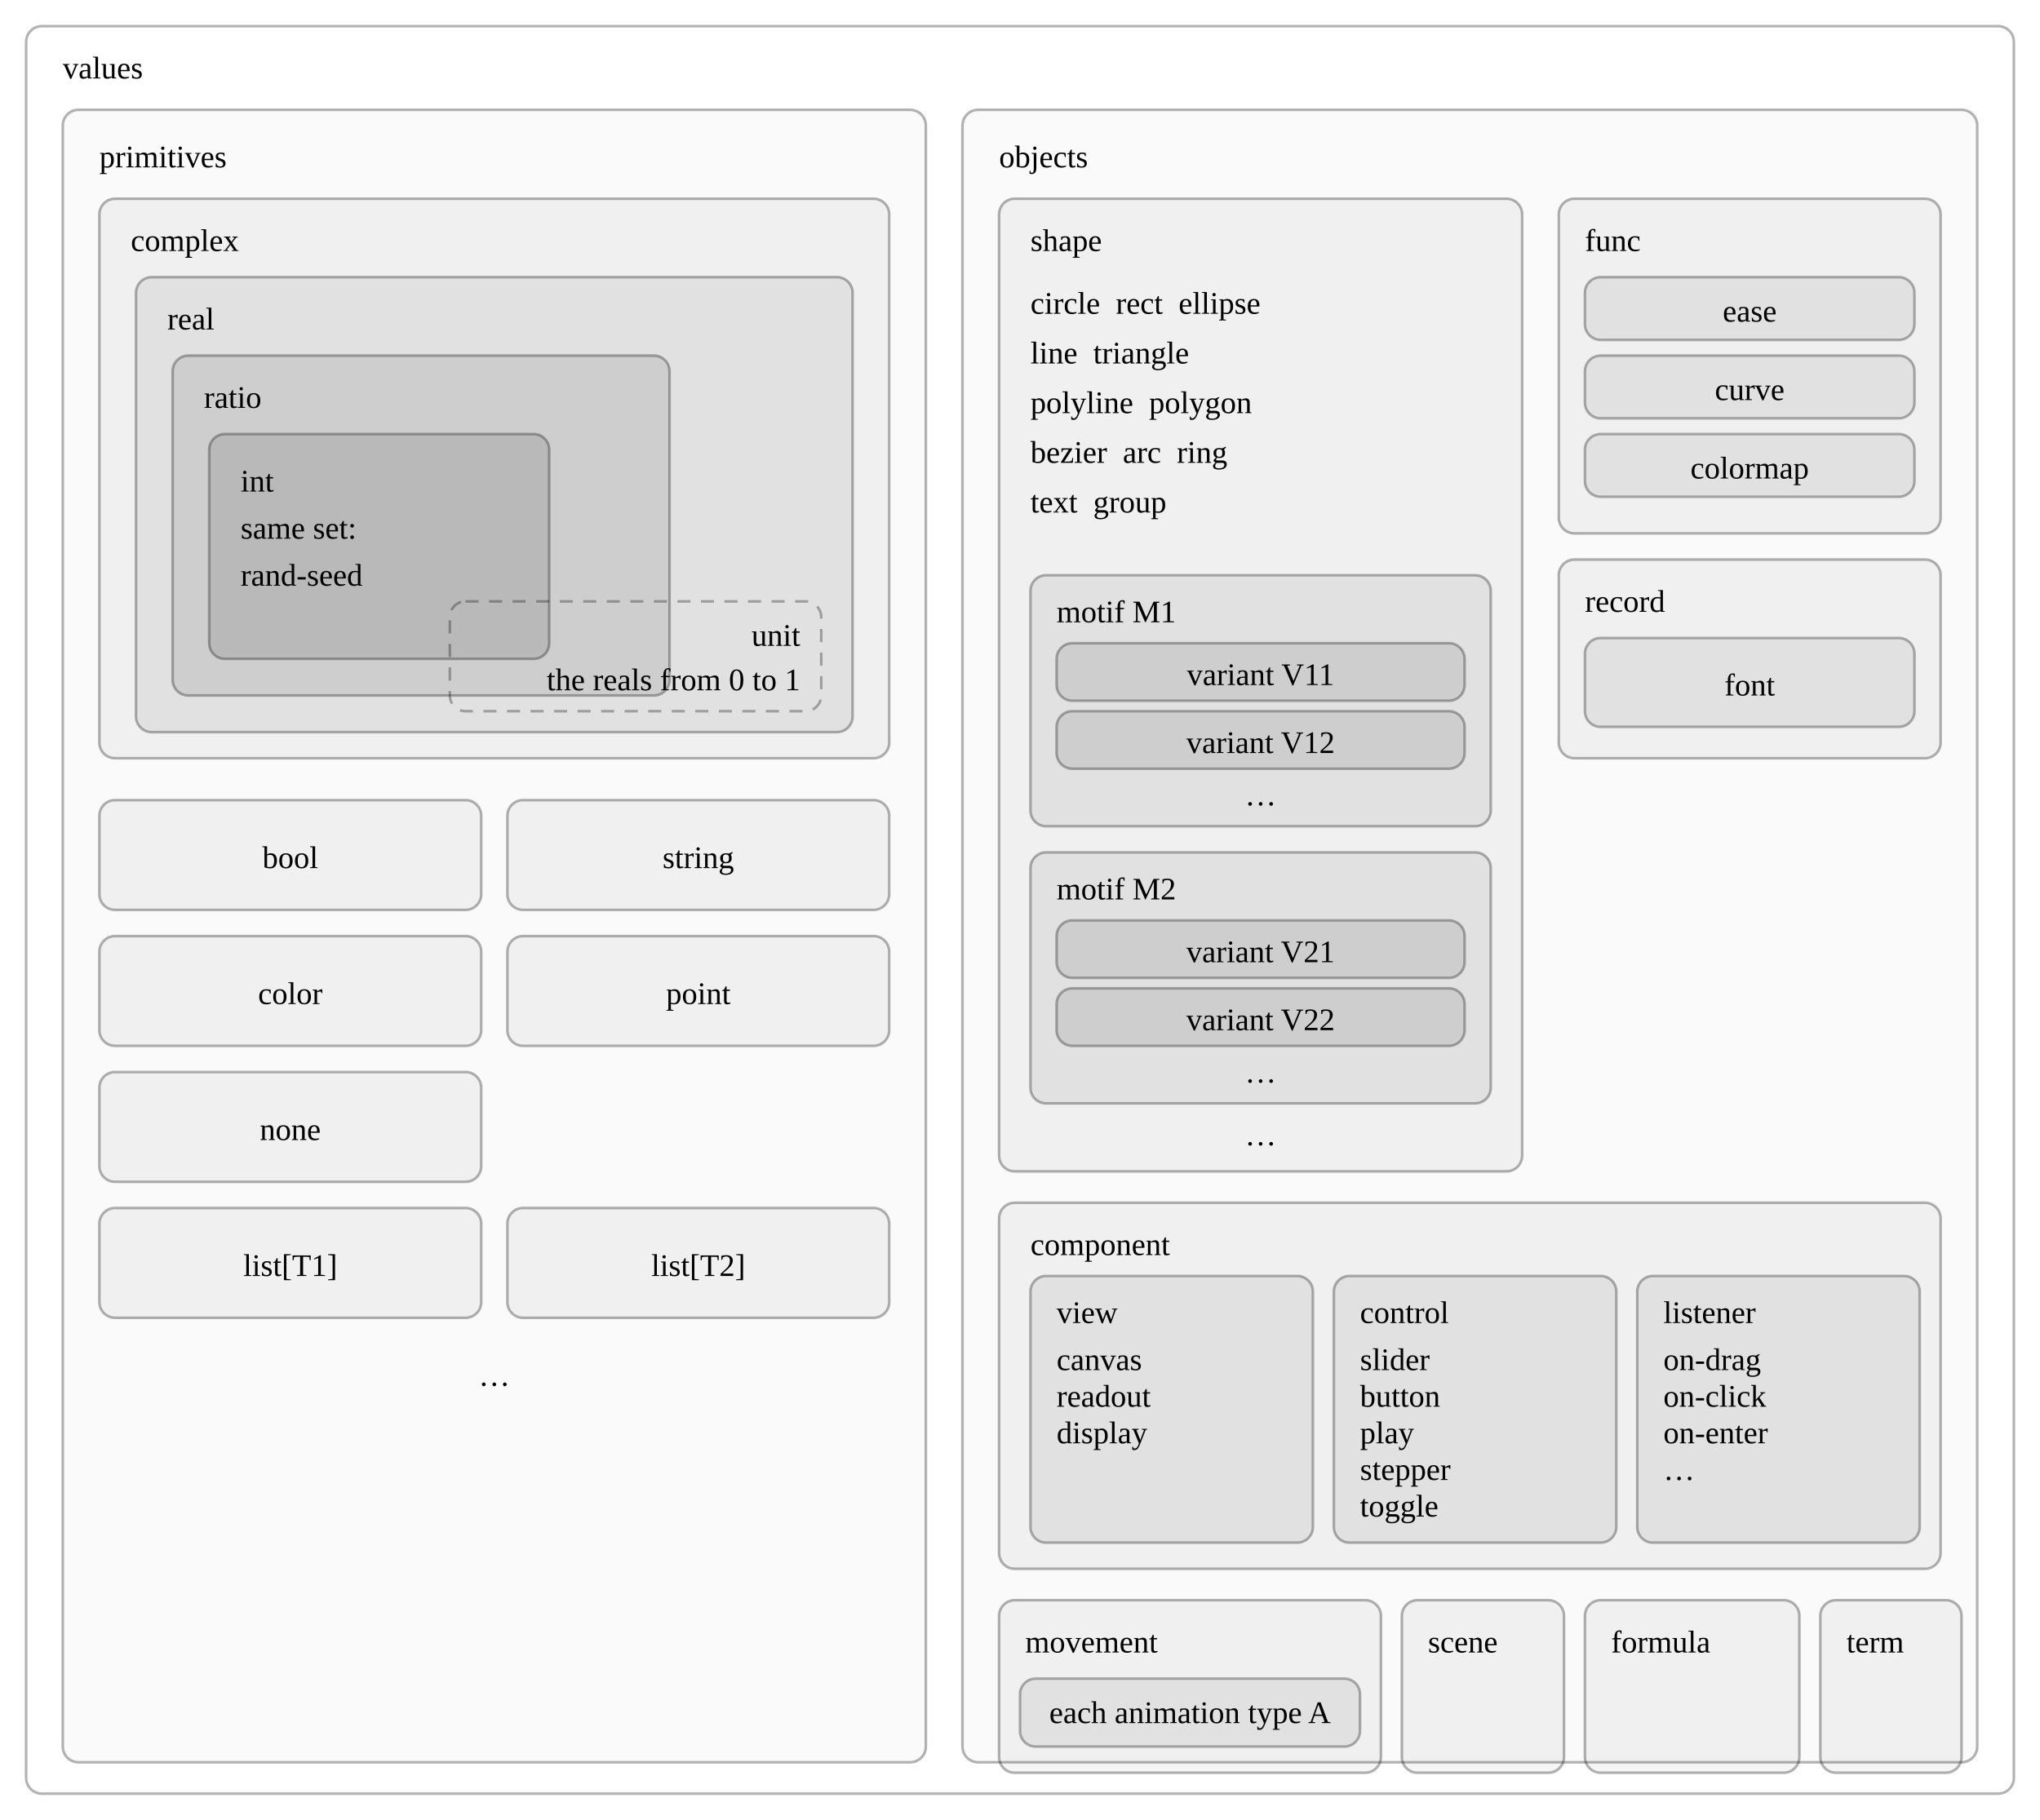
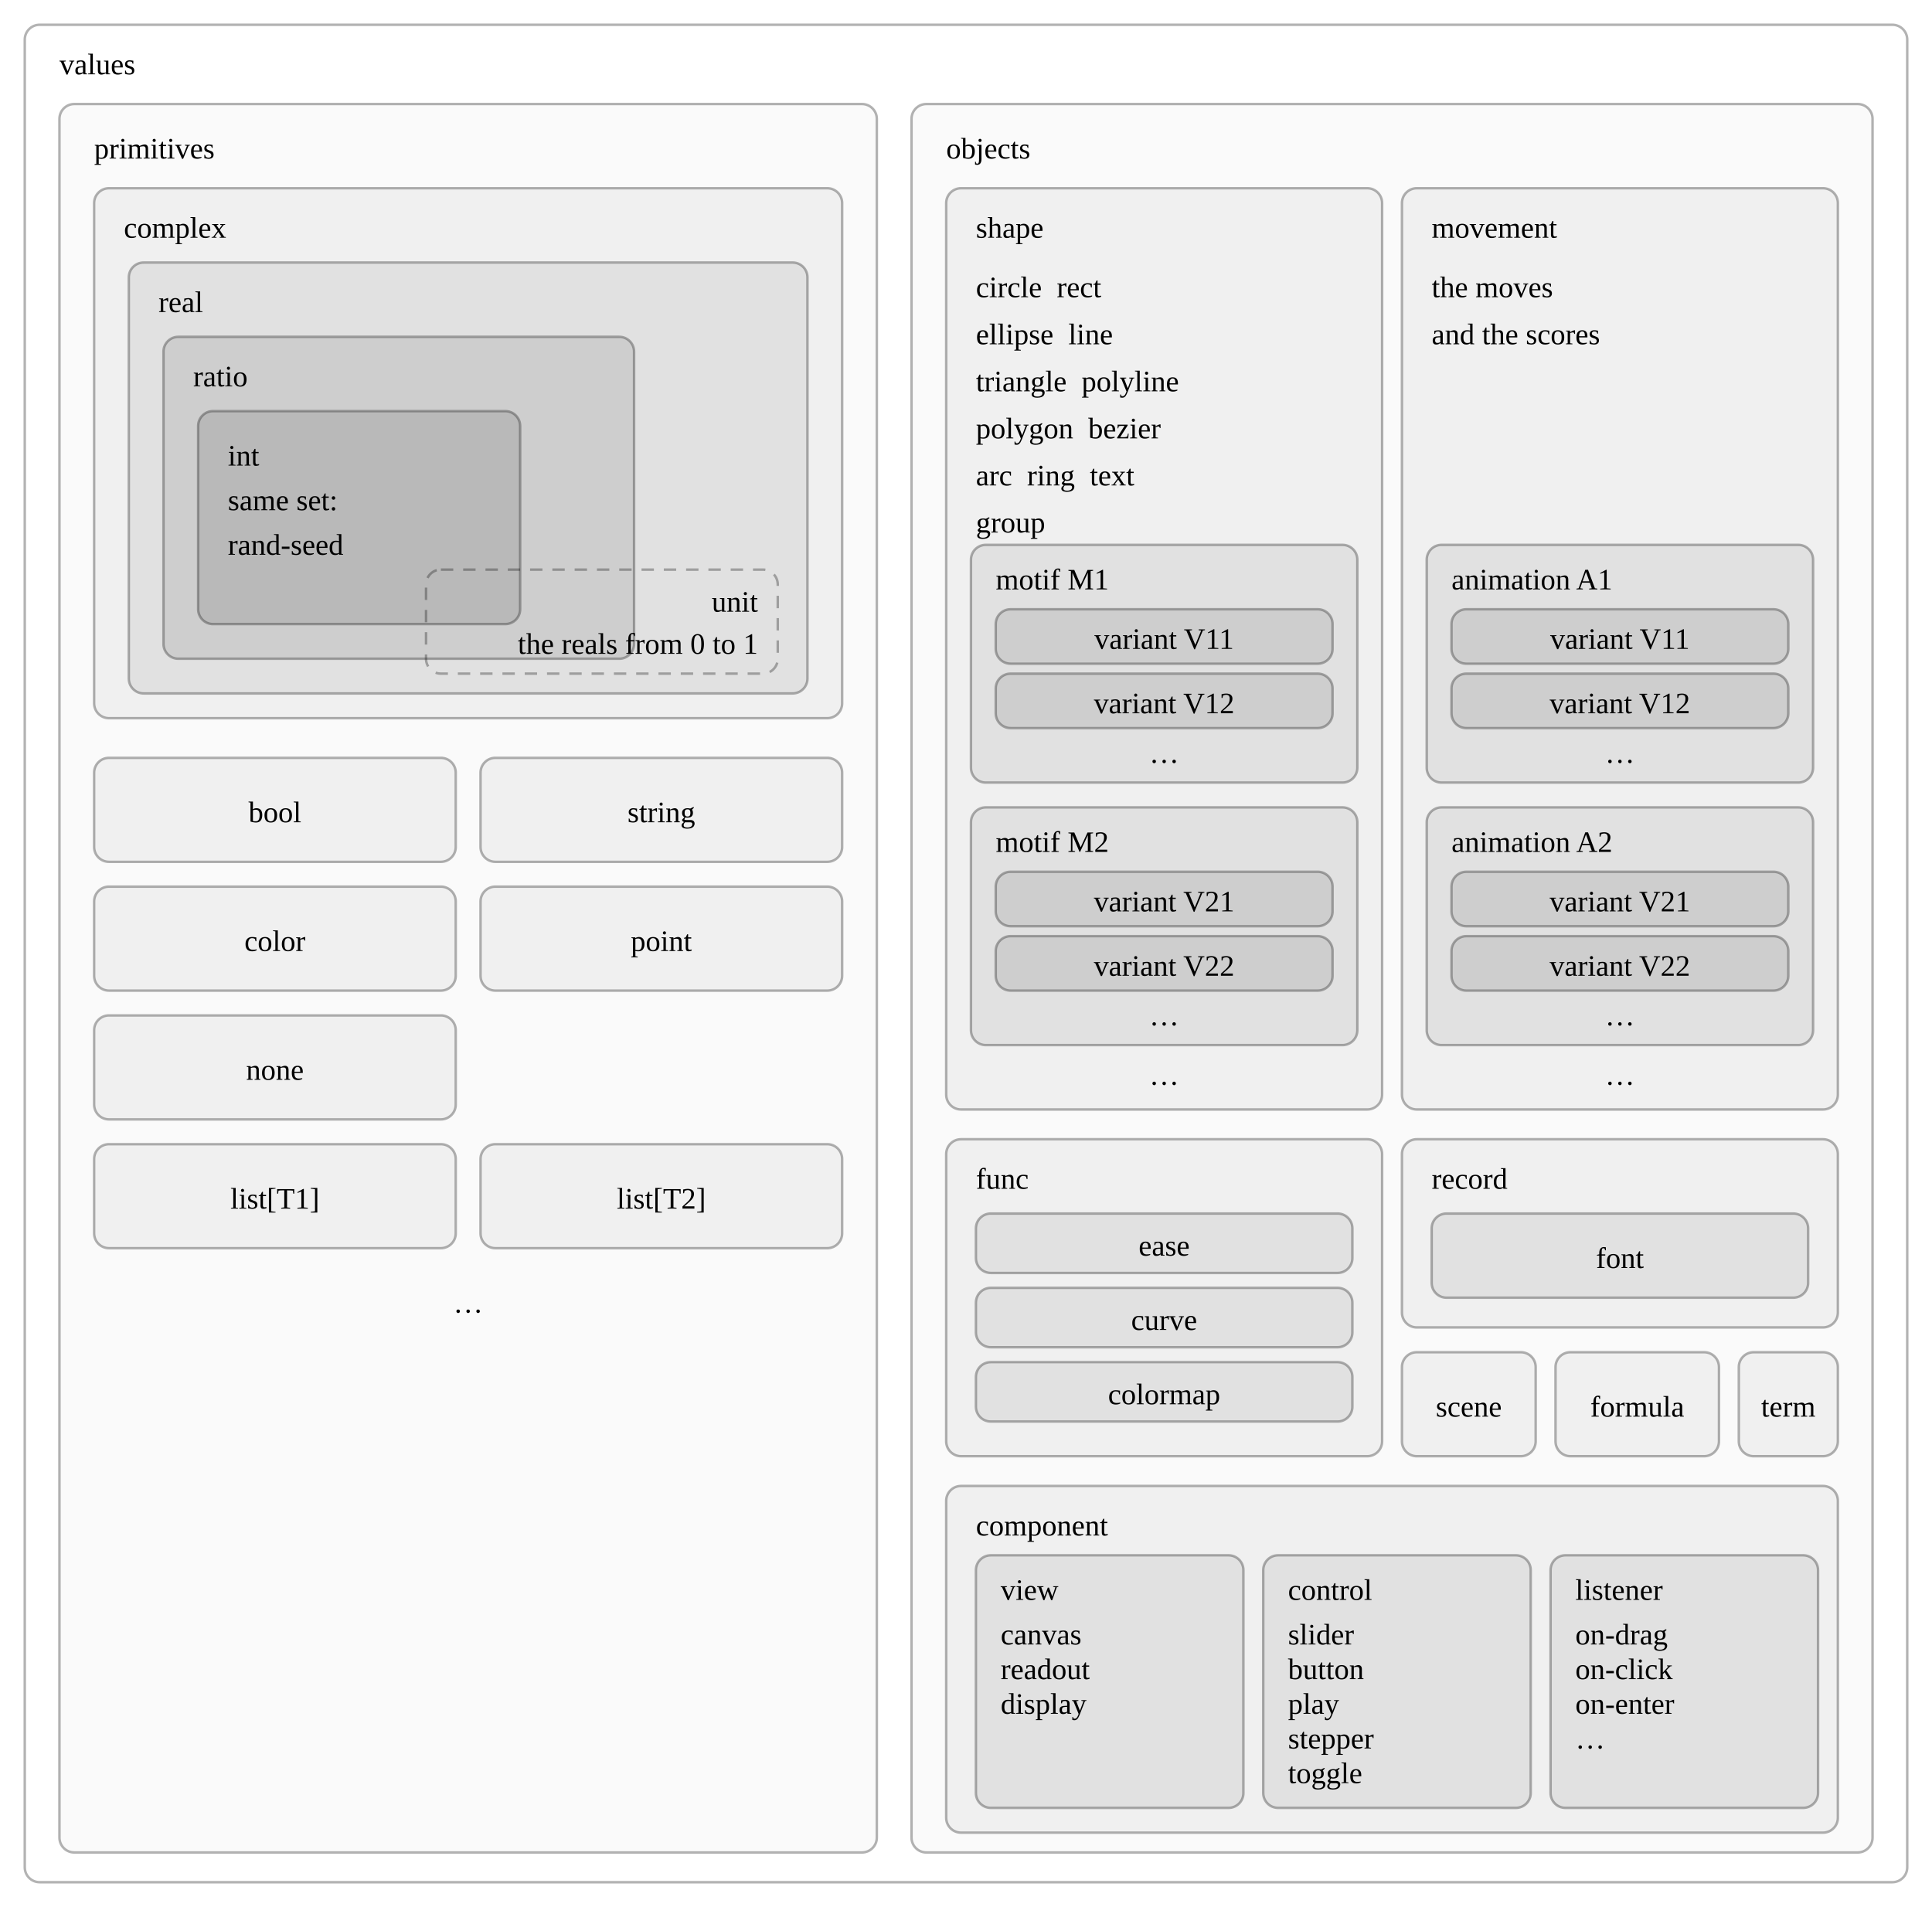
- <svg viewBox="0 0 780 696" role="img" aria-labelledby="mtp-bt-title">
-   <rect class="mtp-d-part" x="10" y="10" width="760" height="676" rx="6" style="fill: currentColor; fill-opacity: 0.000; stroke: currentColor; stroke-opacity: 0.3" />
+ <svg viewBox="0 0 780 770" role="img" aria-labelledby="mtp-bt-title">
+   <rect class="mtp-d-part" x="10" y="10" width="760" height="750" rx="6" style="fill: currentColor; fill-opacity: 0.000; stroke: currentColor; stroke-opacity: 0.3" />
  <text class="mtp-d-label" x="24" y="30" text-anchor="start">values</text>
-   <rect class="mtp-d-part" x="24" y="42" width="330" height="632" rx="6" style="fill: currentColor; fill-opacity: 0.021; stroke: currentColor; stroke-opacity: 0.3" />
+   <rect class="mtp-d-part" x="24" y="42" width="330" height="706" rx="6" style="fill: currentColor; fill-opacity: 0.021; stroke: currentColor; stroke-opacity: 0.3" />
  <text class="mtp-d-name" x="38" y="64" text-anchor="start">primitives</text>
  <rect class="mtp-d-part" x="38" y="76" width="302" height="214" rx="6" style="fill: currentColor; fill-opacity: 0.042; stroke: currentColor; stroke-opacity: 0.3" />
  <text class="mtp-d-code" x="50" y="96" text-anchor="start">complex</text>
  <rect class="mtp-d-part" x="52" y="106" width="274" height="174" rx="6" style="fill: currentColor; fill-opacity: 0.063; stroke: currentColor; stroke-opacity: 0.3" />
  <text class="mtp-d-code" x="64" y="126" text-anchor="start">real</text>
  <rect class="mtp-d-part" x="66" y="136" width="190" height="130" rx="6" style="fill: currentColor; fill-opacity: 0.084; stroke: currentColor; stroke-opacity: 0.3" />
  <text class="mtp-d-code" x="78" y="156" text-anchor="start">ratio</text>
  <rect class="mtp-d-part" x="80" y="166" width="130" height="86" rx="6" style="fill: currentColor; fill-opacity: 0.105; stroke: currentColor; stroke-opacity: 0.3" />
  <text class="mtp-d-code" x="92" y="188" text-anchor="start">int</text>
  <text class="mtp-d-sub" x="92" y="206" text-anchor="start">same set:</text>
  <text class="mtp-d-code" x="92" y="224" text-anchor="start">rand-seed</text>
  <rect class="mtp-d-part" x="172" y="230" width="142" height="42" rx="6" style="fill: currentColor; fill-opacity: 0.000; stroke: currentColor; stroke-opacity: 0.3" stroke-dasharray="5 4" />
  <text class="mtp-d-code" x="306" y="247" text-anchor="end">unit</text>
  <text class="mtp-d-sub" x="306" y="264" text-anchor="end">the reals from 0 to 1</text>
  <rect class="mtp-d-part" x="38" y="306" width="146" height="42" rx="6" style="fill: currentColor; fill-opacity: 0.042; stroke: currentColor; stroke-opacity: 0.3" />
  <text class="mtp-d-code" x="111" y="332" text-anchor="middle">bool</text>
  <rect class="mtp-d-part" x="194" y="306" width="146" height="42" rx="6" style="fill: currentColor; fill-opacity: 0.042; stroke: currentColor; stroke-opacity: 0.3" />
  <text class="mtp-d-code" x="267" y="332" text-anchor="middle">string</text>
  <rect class="mtp-d-part" x="38" y="358" width="146" height="42" rx="6" style="fill: currentColor; fill-opacity: 0.042; stroke: currentColor; stroke-opacity: 0.3" />
  <text class="mtp-d-code" x="111" y="384" text-anchor="middle">color</text>
  <rect class="mtp-d-part" x="194" y="358" width="146" height="42" rx="6" style="fill: currentColor; fill-opacity: 0.042; stroke: currentColor; stroke-opacity: 0.3" />
  <text class="mtp-d-code" x="267" y="384" text-anchor="middle">point</text>
  <rect class="mtp-d-part" x="38" y="410" width="146" height="42" rx="6" style="fill: currentColor; fill-opacity: 0.042; stroke: currentColor; stroke-opacity: 0.3" />
  <text class="mtp-d-code" x="111" y="436" text-anchor="middle">none</text>
  <rect class="mtp-d-part" x="38" y="462" width="146" height="42" rx="6" style="fill: currentColor; fill-opacity: 0.042; stroke: currentColor; stroke-opacity: 0.3" />
  <text class="mtp-d-code" x="111" y="488" text-anchor="middle">list[T1]</text>
  <rect class="mtp-d-part" x="194" y="462" width="146" height="42" rx="6" style="fill: currentColor; fill-opacity: 0.042; stroke: currentColor; stroke-opacity: 0.3" />
  <text class="mtp-d-code" x="267" y="488" text-anchor="middle">list[T2]</text>
  <text class="mtp-d-sub" x="189" y="530" text-anchor="middle">…</text>
-   <rect class="mtp-d-part" x="368" y="42" width="388" height="632" rx="6" style="fill: currentColor; fill-opacity: 0.021; stroke: currentColor; stroke-opacity: 0.3" />
+   <rect class="mtp-d-part" x="368" y="42" width="388" height="706" rx="6" style="fill: currentColor; fill-opacity: 0.021; stroke: currentColor; stroke-opacity: 0.3" />
  <text class="mtp-d-name" x="382" y="64" text-anchor="start">objects</text>
-   <rect class="mtp-d-part" x="382" y="76" width="200" height="372" rx="6" style="fill: currentColor; fill-opacity: 0.042; stroke: currentColor; stroke-opacity: 0.3" />
+   <rect class="mtp-d-part" x="382" y="76" width="176" height="372" rx="6" style="fill: currentColor; fill-opacity: 0.042; stroke: currentColor; stroke-opacity: 0.3" />
  <text class="mtp-d-code" x="394" y="96" text-anchor="start">shape</text>
-   <text class="mtp-d-code" x="394" y="120" text-anchor="start">circle  rect  ellipse</text>
-   <text class="mtp-d-code" x="394" y="139" text-anchor="start">line  triangle</text>
-   <text class="mtp-d-code" x="394" y="158" text-anchor="start">polyline  polygon</text>
-   <text class="mtp-d-code" x="394" y="177" text-anchor="start">bezier  arc  ring</text>
-   <text class="mtp-d-code" x="394" y="196" text-anchor="start">text  group</text>
-   <rect class="mtp-d-part" x="394" y="220" width="176" height="96" rx="6" style="fill: currentColor; fill-opacity: 0.063; stroke: currentColor; stroke-opacity: 0.3" />
-   <text class="mtp-d-code" x="404" y="238" text-anchor="start">motif M1</text>
-   <rect class="mtp-d-part" x="404" y="246" width="156" height="22" rx="6" style="fill: currentColor; fill-opacity: 0.084; stroke: currentColor; stroke-opacity: 0.3" />
-   <text class="mtp-d-code" x="482" y="262" text-anchor="middle">variant V11</text>
-   <rect class="mtp-d-part" x="404" y="272" width="156" height="22" rx="6" style="fill: currentColor; fill-opacity: 0.084; stroke: currentColor; stroke-opacity: 0.3" />
-   <text class="mtp-d-code" x="482" y="288" text-anchor="middle">variant V12</text>
-   <text class="mtp-d-sub" x="482" y="308" text-anchor="middle">…</text>
-   <rect class="mtp-d-part" x="394" y="326" width="176" height="96" rx="6" style="fill: currentColor; fill-opacity: 0.063; stroke: currentColor; stroke-opacity: 0.3" />
-   <text class="mtp-d-code" x="404" y="344" text-anchor="start">motif M2</text>
-   <rect class="mtp-d-part" x="404" y="352" width="156" height="22" rx="6" style="fill: currentColor; fill-opacity: 0.084; stroke: currentColor; stroke-opacity: 0.3" />
-   <text class="mtp-d-code" x="482" y="368" text-anchor="middle">variant V21</text>
-   <rect class="mtp-d-part" x="404" y="378" width="156" height="22" rx="6" style="fill: currentColor; fill-opacity: 0.084; stroke: currentColor; stroke-opacity: 0.3" />
-   <text class="mtp-d-code" x="482" y="394" text-anchor="middle">variant V22</text>
-   <text class="mtp-d-sub" x="482" y="414" text-anchor="middle">…</text>
-   <text class="mtp-d-sub" x="482" y="438" text-anchor="middle">…</text>
-   <rect class="mtp-d-part" x="596" y="76" width="146" height="128" rx="6" style="fill: currentColor; fill-opacity: 0.042; stroke: currentColor; stroke-opacity: 0.3" />
-   <text class="mtp-d-code" x="606" y="96" text-anchor="start">func</text>
-   <rect class="mtp-d-part" x="606" y="106" width="126" height="24" rx="6" style="fill: currentColor; fill-opacity: 0.063; stroke: currentColor; stroke-opacity: 0.3" />
-   <text class="mtp-d-code" x="669" y="123" text-anchor="middle">ease</text>
-   <rect class="mtp-d-part" x="606" y="136" width="126" height="24" rx="6" style="fill: currentColor; fill-opacity: 0.063; stroke: currentColor; stroke-opacity: 0.3" />
-   <text class="mtp-d-code" x="669" y="153" text-anchor="middle">curve</text>
-   <rect class="mtp-d-part" x="606" y="166" width="126" height="24" rx="6" style="fill: currentColor; fill-opacity: 0.063; stroke: currentColor; stroke-opacity: 0.3" />
-   <text class="mtp-d-code" x="669" y="183" text-anchor="middle">colormap</text>
-   <rect class="mtp-d-part" x="596" y="214" width="146" height="76" rx="6" style="fill: currentColor; fill-opacity: 0.042; stroke: currentColor; stroke-opacity: 0.3" />
-   <text class="mtp-d-code" x="606" y="234" text-anchor="start">record</text>
-   <rect class="mtp-d-part" x="606" y="244" width="126" height="34" rx="6" style="fill: currentColor; fill-opacity: 0.063; stroke: currentColor; stroke-opacity: 0.3" />
-   <text class="mtp-d-code" x="669" y="266" text-anchor="middle">font</text>
-   <rect class="mtp-d-part" x="382" y="460" width="360" height="140" rx="6" style="fill: currentColor; fill-opacity: 0.042; stroke: currentColor; stroke-opacity: 0.3" />
-   <text class="mtp-d-code" x="394" y="480" text-anchor="start">component</text>
-   <rect class="mtp-d-part" x="394" y="488" width="108" height="102" rx="6" style="fill: currentColor; fill-opacity: 0.063; stroke: currentColor; stroke-opacity: 0.3" />
-   <text class="mtp-d-code" x="404" y="506" text-anchor="start">view</text>
-   <text class="mtp-d-sub" x="404" y="524" text-anchor="start">canvas</text>
-   <text class="mtp-d-sub" x="404" y="538" text-anchor="start">readout</text>
-   <text class="mtp-d-sub" x="404" y="552" text-anchor="start">display</text>
-   <rect class="mtp-d-part" x="510" y="488" width="108" height="102" rx="6" style="fill: currentColor; fill-opacity: 0.063; stroke: currentColor; stroke-opacity: 0.3" />
-   <text class="mtp-d-code" x="520" y="506" text-anchor="start">control</text>
-   <text class="mtp-d-sub" x="520" y="524" text-anchor="start">slider</text>
-   <text class="mtp-d-sub" x="520" y="538" text-anchor="start">button</text>
-   <text class="mtp-d-sub" x="520" y="552" text-anchor="start">play</text>
-   <text class="mtp-d-sub" x="520" y="566" text-anchor="start">stepper</text>
-   <text class="mtp-d-sub" x="520" y="580" text-anchor="start">toggle</text>
-   <rect class="mtp-d-part" x="626" y="488" width="108" height="102" rx="6" style="fill: currentColor; fill-opacity: 0.063; stroke: currentColor; stroke-opacity: 0.3" />
-   <text class="mtp-d-code" x="636" y="506" text-anchor="start">listener</text>
-   <text class="mtp-d-sub" x="636" y="524" text-anchor="start">on-drag</text>
-   <text class="mtp-d-sub" x="636" y="538" text-anchor="start">on-click</text>
-   <text class="mtp-d-sub" x="636" y="552" text-anchor="start">on-enter</text>
-   <text class="mtp-d-sub" x="636" y="566" text-anchor="start">…</text>
-   <rect class="mtp-d-part" x="382" y="612" width="146" height="66" rx="6" style="fill: currentColor; fill-opacity: 0.042; stroke: currentColor; stroke-opacity: 0.3" />
-   <text class="mtp-d-code" x="392" y="632" text-anchor="start">movement</text>
-   <rect class="mtp-d-part" x="390" y="642" width="130" height="26" rx="6" style="fill: currentColor; fill-opacity: 0.063; stroke: currentColor; stroke-opacity: 0.3" />
-   <text class="mtp-d-sub" x="455.0" y="659" text-anchor="middle">each animation type A</text>
-   <rect class="mtp-d-part" x="536" y="612" width="62" height="66" rx="6" style="fill: currentColor; fill-opacity: 0.042; stroke: currentColor; stroke-opacity: 0.3" />
-   <text class="mtp-d-code" x="546" y="632" text-anchor="start">scene</text>
-   <rect class="mtp-d-part" x="606" y="612" width="82" height="66" rx="6" style="fill: currentColor; fill-opacity: 0.042; stroke: currentColor; stroke-opacity: 0.3" />
-   <text class="mtp-d-code" x="616" y="632" text-anchor="start">formula</text>
-   <rect class="mtp-d-part" x="696" y="612" width="54" height="66" rx="6" style="fill: currentColor; fill-opacity: 0.042; stroke: currentColor; stroke-opacity: 0.3" />
-   <text class="mtp-d-code" x="706" y="632" text-anchor="start">term</text>
+   <text class="mtp-d-code" x="394" y="120" text-anchor="start">circle  rect</text>
+   <text class="mtp-d-code" x="394" y="139" text-anchor="start">ellipse  line</text>
+   <text class="mtp-d-code" x="394" y="158" text-anchor="start">triangle  polyline</text>
+   <text class="mtp-d-code" x="394" y="177" text-anchor="start">polygon  bezier</text>
+   <text class="mtp-d-code" x="394" y="196" text-anchor="start">arc  ring  text</text>
+   <text class="mtp-d-code" x="394" y="215" text-anchor="start">group</text>
+   <rect class="mtp-d-part" x="392" y="220" width="156" height="96" rx="6" style="fill: currentColor; fill-opacity: 0.063; stroke: currentColor; stroke-opacity: 0.3" />
+   <text class="mtp-d-code" x="402" y="238" text-anchor="start">motif M1</text>
+   <rect class="mtp-d-part" x="402" y="246" width="136" height="22" rx="6" style="fill: currentColor; fill-opacity: 0.084; stroke: currentColor; stroke-opacity: 0.3" />
+   <text class="mtp-d-code" x="470" y="262" text-anchor="middle">variant V11</text>
+   <rect class="mtp-d-part" x="402" y="272" width="136" height="22" rx="6" style="fill: currentColor; fill-opacity: 0.084; stroke: currentColor; stroke-opacity: 0.3" />
+   <text class="mtp-d-code" x="470" y="288" text-anchor="middle">variant V12</text>
+   <text class="mtp-d-sub" x="470" y="308" text-anchor="middle">…</text>
+   <rect class="mtp-d-part" x="392" y="326" width="156" height="96" rx="6" style="fill: currentColor; fill-opacity: 0.063; stroke: currentColor; stroke-opacity: 0.3" />
+   <text class="mtp-d-code" x="402" y="344" text-anchor="start">motif M2</text>
+   <rect class="mtp-d-part" x="402" y="352" width="136" height="22" rx="6" style="fill: currentColor; fill-opacity: 0.084; stroke: currentColor; stroke-opacity: 0.3" />
+   <text class="mtp-d-code" x="470" y="368" text-anchor="middle">variant V21</text>
+   <rect class="mtp-d-part" x="402" y="378" width="136" height="22" rx="6" style="fill: currentColor; fill-opacity: 0.084; stroke: currentColor; stroke-opacity: 0.3" />
+   <text class="mtp-d-code" x="470" y="394" text-anchor="middle">variant V22</text>
+   <text class="mtp-d-sub" x="470" y="414" text-anchor="middle">…</text>
+   <text class="mtp-d-sub" x="470" y="438" text-anchor="middle">…</text>
+   <rect class="mtp-d-part" x="566" y="76" width="176" height="372" rx="6" style="fill: currentColor; fill-opacity: 0.042; stroke: currentColor; stroke-opacity: 0.3" />
+   <text class="mtp-d-code" x="578" y="96" text-anchor="start">movement</text>
+   <text class="mtp-d-sub" x="578" y="120" text-anchor="start">the moves</text>
+   <text class="mtp-d-sub" x="578" y="139" text-anchor="start">and the scores</text>
+   <rect class="mtp-d-part" x="576" y="220" width="156" height="96" rx="6" style="fill: currentColor; fill-opacity: 0.063; stroke: currentColor; stroke-opacity: 0.3" />
+   <text class="mtp-d-code" x="586" y="238" text-anchor="start">animation A1</text>
+   <rect class="mtp-d-part" x="586" y="246" width="136" height="22" rx="6" style="fill: currentColor; fill-opacity: 0.084; stroke: currentColor; stroke-opacity: 0.3" />
+   <text class="mtp-d-code" x="654" y="262" text-anchor="middle">variant V11</text>
+   <rect class="mtp-d-part" x="586" y="272" width="136" height="22" rx="6" style="fill: currentColor; fill-opacity: 0.084; stroke: currentColor; stroke-opacity: 0.3" />
+   <text class="mtp-d-code" x="654" y="288" text-anchor="middle">variant V12</text>
+   <text class="mtp-d-sub" x="654" y="308" text-anchor="middle">…</text>
+   <rect class="mtp-d-part" x="576" y="326" width="156" height="96" rx="6" style="fill: currentColor; fill-opacity: 0.063; stroke: currentColor; stroke-opacity: 0.3" />
+   <text class="mtp-d-code" x="586" y="344" text-anchor="start">animation A2</text>
+   <rect class="mtp-d-part" x="586" y="352" width="136" height="22" rx="6" style="fill: currentColor; fill-opacity: 0.084; stroke: currentColor; stroke-opacity: 0.3" />
+   <text class="mtp-d-code" x="654" y="368" text-anchor="middle">variant V21</text>
+   <rect class="mtp-d-part" x="586" y="378" width="136" height="22" rx="6" style="fill: currentColor; fill-opacity: 0.084; stroke: currentColor; stroke-opacity: 0.3" />
+   <text class="mtp-d-code" x="654" y="394" text-anchor="middle">variant V22</text>
+   <text class="mtp-d-sub" x="654" y="414" text-anchor="middle">…</text>
+   <text class="mtp-d-sub" x="654" y="438" text-anchor="middle">…</text>
+   <rect class="mtp-d-part" x="382" y="460" width="176" height="128" rx="6" style="fill: currentColor; fill-opacity: 0.042; stroke: currentColor; stroke-opacity: 0.3" />
+   <text class="mtp-d-code" x="394" y="480" text-anchor="start">func</text>
+   <rect class="mtp-d-part" x="394" y="490" width="152" height="24" rx="6" style="fill: currentColor; fill-opacity: 0.063; stroke: currentColor; stroke-opacity: 0.3" />
+   <text class="mtp-d-code" x="470" y="507" text-anchor="middle">ease</text>
+   <rect class="mtp-d-part" x="394" y="520" width="152" height="24" rx="6" style="fill: currentColor; fill-opacity: 0.063; stroke: currentColor; stroke-opacity: 0.3" />
+   <text class="mtp-d-code" x="470" y="537" text-anchor="middle">curve</text>
+   <rect class="mtp-d-part" x="394" y="550" width="152" height="24" rx="6" style="fill: currentColor; fill-opacity: 0.063; stroke: currentColor; stroke-opacity: 0.3" />
+   <text class="mtp-d-code" x="470" y="567" text-anchor="middle">colormap</text>
+   <rect class="mtp-d-part" x="566" y="460" width="176" height="76" rx="6" style="fill: currentColor; fill-opacity: 0.042; stroke: currentColor; stroke-opacity: 0.3" />
+   <text class="mtp-d-code" x="578" y="480" text-anchor="start">record</text>
+   <rect class="mtp-d-part" x="578" y="490" width="152" height="34" rx="6" style="fill: currentColor; fill-opacity: 0.063; stroke: currentColor; stroke-opacity: 0.3" />
+   <text class="mtp-d-code" x="654" y="512" text-anchor="middle">font</text>
+   <rect class="mtp-d-part" x="566" y="546" width="54" height="42" rx="6" style="fill: currentColor; fill-opacity: 0.042; stroke: currentColor; stroke-opacity: 0.3" />
+   <text class="mtp-d-code" x="593.0" y="572" text-anchor="middle">scene</text>
+   <rect class="mtp-d-part" x="628" y="546" width="66" height="42" rx="6" style="fill: currentColor; fill-opacity: 0.042; stroke: currentColor; stroke-opacity: 0.3" />
+   <text class="mtp-d-code" x="661.0" y="572" text-anchor="middle">formula</text>
+   <rect class="mtp-d-part" x="702" y="546" width="40" height="42" rx="6" style="fill: currentColor; fill-opacity: 0.042; stroke: currentColor; stroke-opacity: 0.3" />
+   <text class="mtp-d-code" x="722.0" y="572" text-anchor="middle">term</text>
+   <rect class="mtp-d-part" x="382" y="600" width="360" height="140" rx="6" style="fill: currentColor; fill-opacity: 0.042; stroke: currentColor; stroke-opacity: 0.3" />
+   <text class="mtp-d-code" x="394" y="620" text-anchor="start">component</text>
+   <rect class="mtp-d-part" x="394" y="628" width="108" height="102" rx="6" style="fill: currentColor; fill-opacity: 0.063; stroke: currentColor; stroke-opacity: 0.3" />
+   <text class="mtp-d-code" x="404" y="646" text-anchor="start">view</text>
+   <text class="mtp-d-sub" x="404" y="664" text-anchor="start">canvas</text>
+   <text class="mtp-d-sub" x="404" y="678" text-anchor="start">readout</text>
+   <text class="mtp-d-sub" x="404" y="692" text-anchor="start">display</text>
+   <rect class="mtp-d-part" x="510" y="628" width="108" height="102" rx="6" style="fill: currentColor; fill-opacity: 0.063; stroke: currentColor; stroke-opacity: 0.3" />
+   <text class="mtp-d-code" x="520" y="646" text-anchor="start">control</text>
+   <text class="mtp-d-sub" x="520" y="664" text-anchor="start">slider</text>
+   <text class="mtp-d-sub" x="520" y="678" text-anchor="start">button</text>
+   <text class="mtp-d-sub" x="520" y="692" text-anchor="start">play</text>
+   <text class="mtp-d-sub" x="520" y="706" text-anchor="start">stepper</text>
+   <text class="mtp-d-sub" x="520" y="720" text-anchor="start">toggle</text>
+   <rect class="mtp-d-part" x="626" y="628" width="108" height="102" rx="6" style="fill: currentColor; fill-opacity: 0.063; stroke: currentColor; stroke-opacity: 0.3" />
+   <text class="mtp-d-code" x="636" y="646" text-anchor="start">listener</text>
+   <text class="mtp-d-sub" x="636" y="664" text-anchor="start">on-drag</text>
+   <text class="mtp-d-sub" x="636" y="678" text-anchor="start">on-click</text>
+   <text class="mtp-d-sub" x="636" y="692" text-anchor="start">on-enter</text>
+   <text class="mtp-d-sub" x="636" y="706" text-anchor="start">…</text>
</svg>
